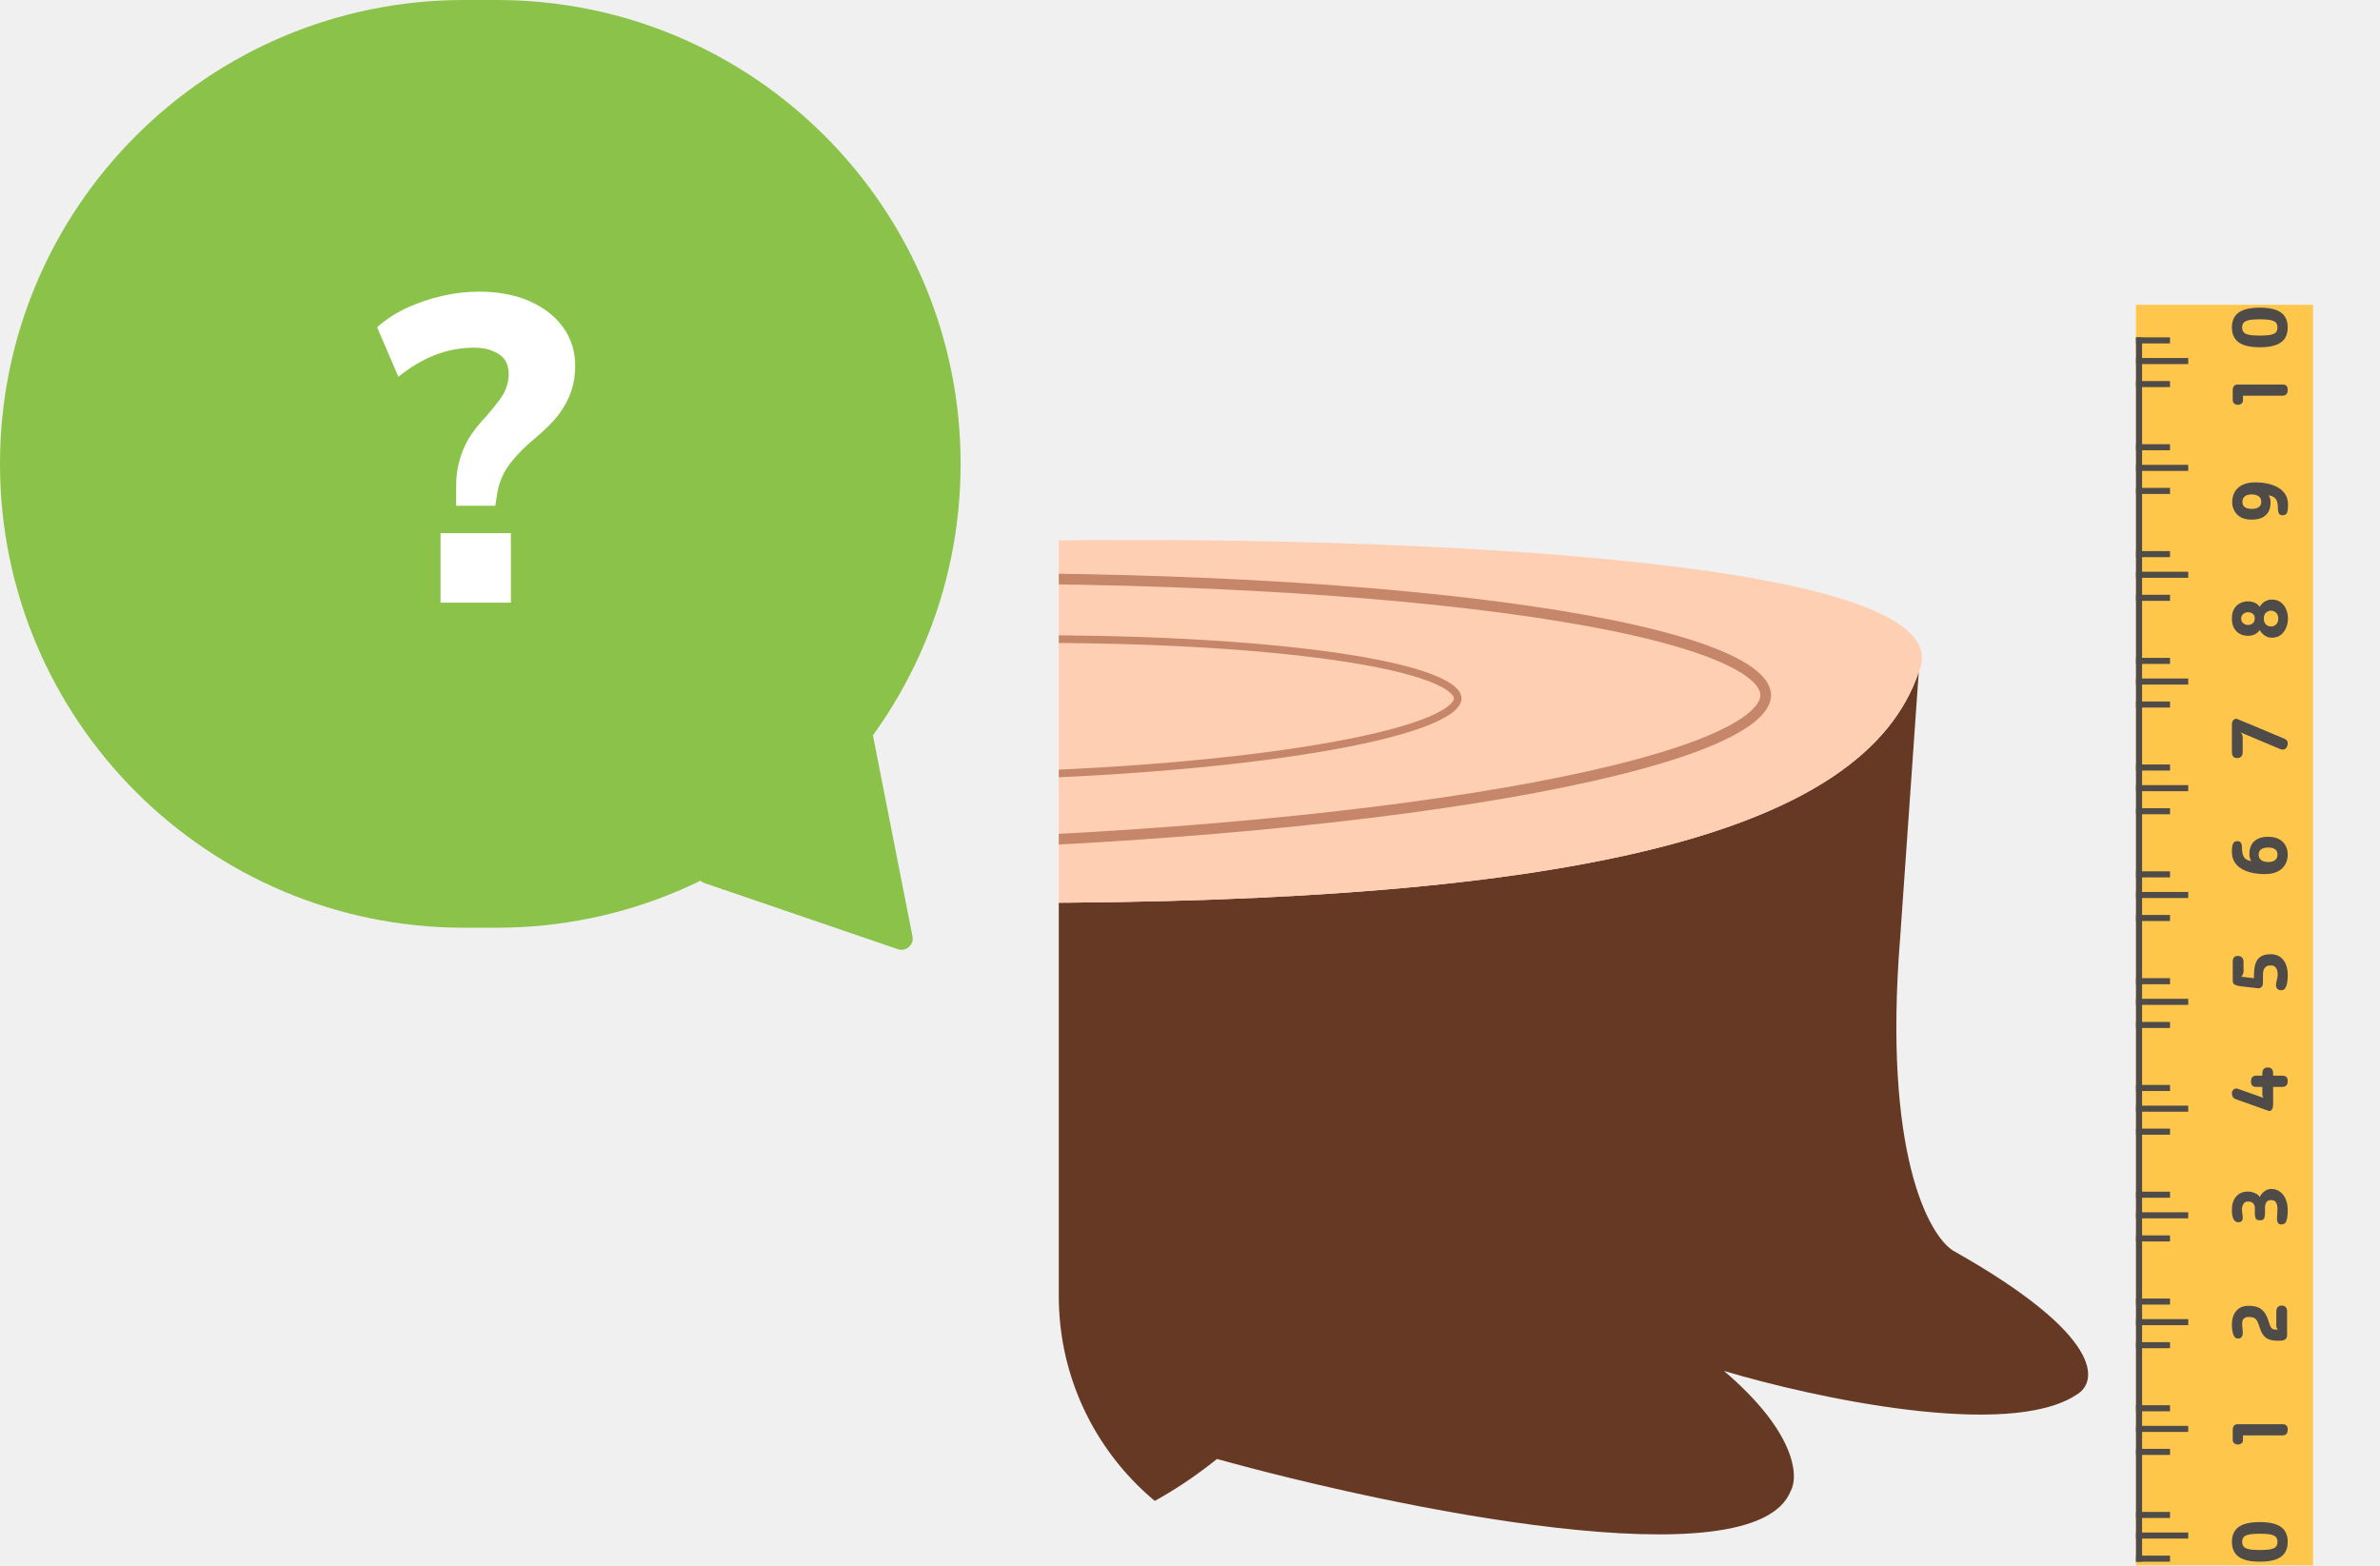
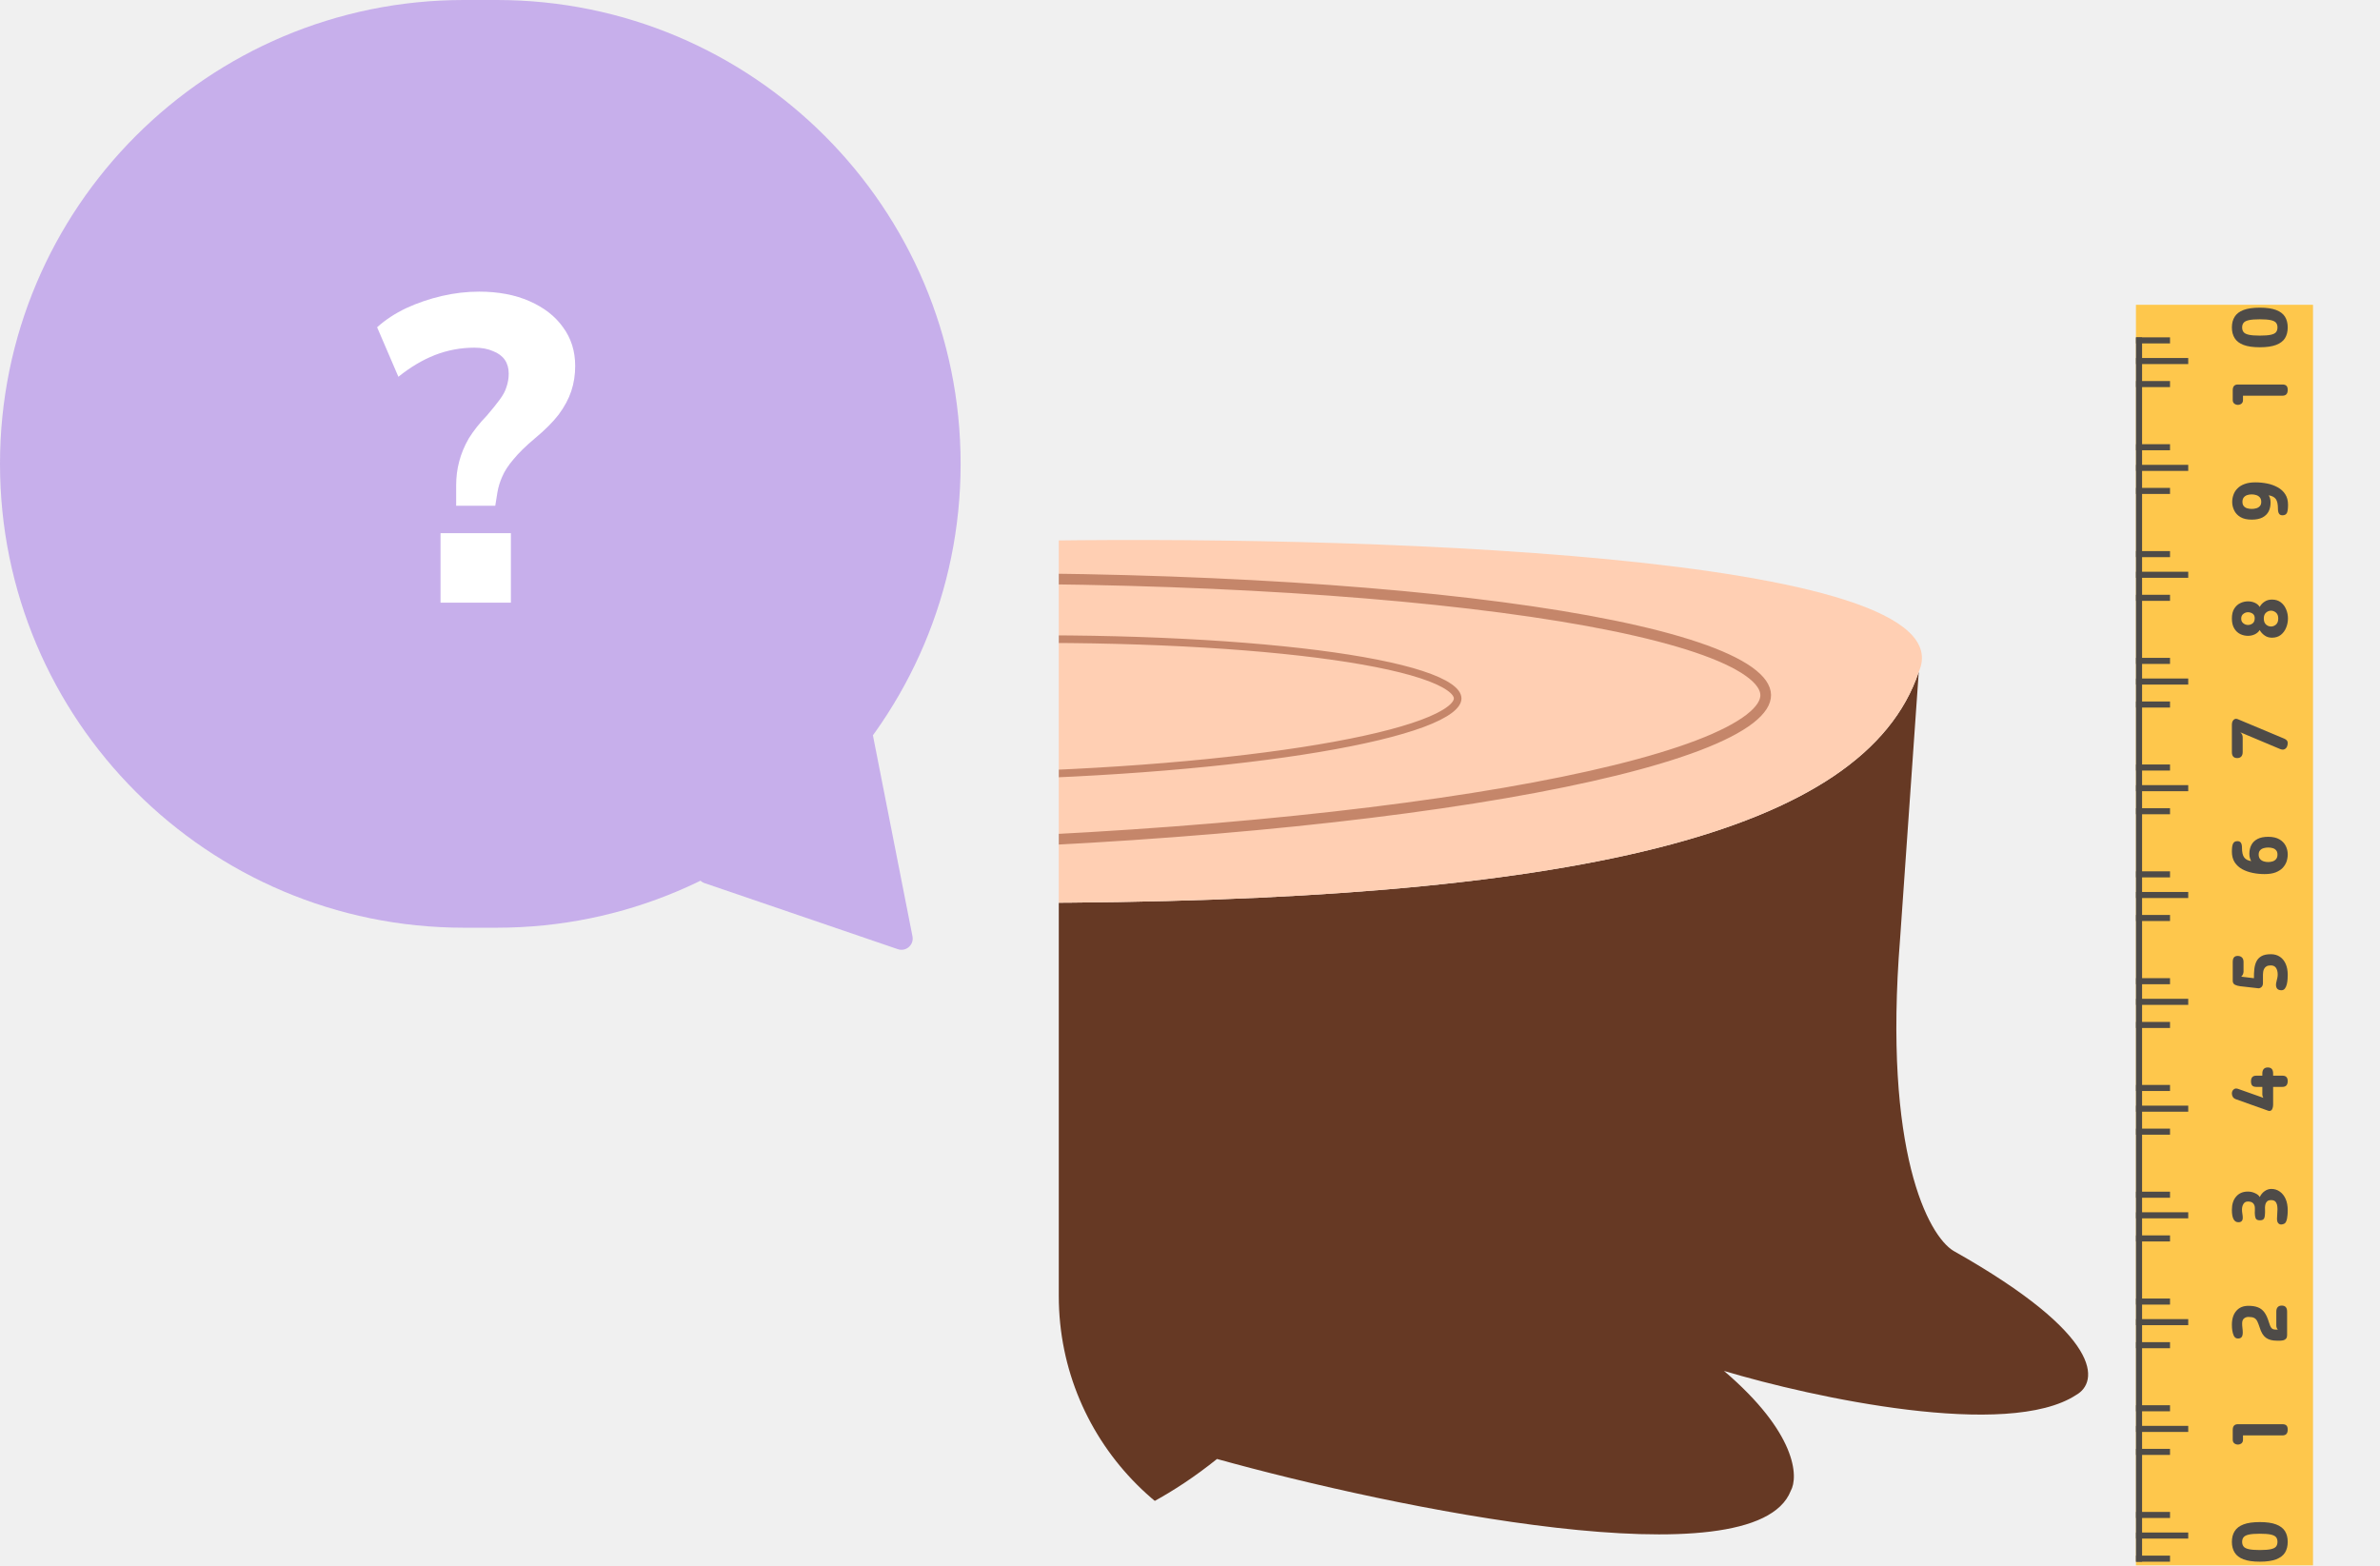
<svg xmlns="http://www.w3.org/2000/svg" width="263" height="173" viewBox="0 0 263 173" fill="none">
  <mask id="mask0_468_2566" style="mask-type:alpha" maskUnits="userSpaceOnUse" x="117" y="30" width="146" height="143">
    <path d="M117 42.565C117 36.051 122.281 30.77 128.794 30.77H233.47C249.754 30.77 262.955 43.972 262.955 60.257V160.902C262.955 167.416 257.675 172.696 251.161 172.696H146.486C130.201 172.696 117 159.495 117 143.21V42.565Z" fill="#ACE38C" />
  </mask>
  <g mask="url(#mask0_468_2566)">
    <path d="M134.484 161.226C153.945 166.632 193.869 174.908 197.879 164.764C198.763 163.192 198.527 158.336 190.507 151.496C200.336 154.444 221.88 159.103 229.429 154.149C231.886 152.773 232.613 147.663 215.865 138.227C213.113 136.556 208.081 127.317 209.968 103.729L212.032 74.243C206.044 92.108 174.199 99.775 112.369 99.775V170.367C115.711 170.563 124.813 169.01 134.484 161.226Z" fill="#663924" />
    <path d="M112.369 99.775C174.199 99.775 206.044 92.108 212.032 74.243C217.929 61.033 147.956 59.106 112.278 59.794L112.369 99.775Z" fill="#FFCFB3" />
    <path d="M94.589 64.059C122.41 63.501 147.619 64.711 165.883 67.114C175.019 68.317 182.39 69.814 187.475 71.528C190.021 72.386 191.959 73.286 193.254 74.208C194.564 75.141 195.101 76.012 195.117 76.789C195.132 77.566 194.63 78.456 193.359 79.441C192.102 80.414 190.202 81.392 187.693 82.352C182.68 84.268 175.375 86.06 166.294 87.628C148.142 90.761 123.002 92.981 95.181 93.539C67.36 94.097 42.151 92.888 23.888 90.485C14.752 89.282 7.38 87.785 2.294 86.071C-0.252 85.213 -2.189 84.312 -3.484 83.39C-4.794 82.457 -5.331 81.587 -5.347 80.81C-5.362 80.033 -4.861 79.142 -3.589 78.157C-2.332 77.184 -0.432 76.207 2.077 75.247C7.09 73.331 14.396 71.539 23.477 69.971C41.629 66.838 66.769 64.617 94.589 64.059Z" stroke="#8D3E22" stroke-opacity="0.5" stroke-width="1.179" />
    <path d="M107.397 70.701C122.28 70.402 135.764 71.022 145.53 72.263C150.416 72.885 154.353 73.659 157.065 74.544C158.423 74.988 159.449 75.451 160.13 75.922C160.823 76.4 161.07 76.823 161.077 77.165C161.083 77.509 160.854 77.941 160.18 78.447C159.519 78.944 158.513 79.449 157.174 79.947C154.499 80.94 150.596 81.872 145.739 82.688C136.031 84.32 122.583 85.48 107.699 85.779C92.816 86.077 79.332 85.457 69.567 84.216C64.681 83.595 60.744 82.821 58.032 81.935C56.674 81.492 55.648 81.028 54.968 80.558C54.275 80.079 54.028 79.656 54.021 79.313C54.014 78.97 54.244 78.539 54.917 78.032C55.578 77.535 56.584 77.031 57.924 76.533C60.598 75.54 64.501 74.608 69.358 73.792C79.066 72.16 92.514 70.999 107.397 70.701Z" stroke="#8D3E22" stroke-opacity="0.5" stroke-width="0.841" />
  </g>
  <rect x="236.031" y="33.681" width="19.565" height="139.303" fill="#FEC74C" />
  <path d="M252.803 170.388C252.803 170.846 252.703 171.24 252.503 171.572C252.297 171.898 251.968 172.147 251.516 172.319C251.064 172.491 250.466 172.576 249.722 172.576C248.973 172.576 248.372 172.491 247.92 172.319C247.468 172.147 247.142 171.898 246.942 171.572C246.736 171.246 246.633 170.851 246.633 170.388C246.633 169.919 246.736 169.524 246.942 169.204C247.142 168.878 247.468 168.629 247.92 168.457C248.372 168.286 248.973 168.2 249.722 168.2C250.466 168.2 251.064 168.286 251.516 168.457C251.968 168.629 252.297 168.878 252.503 169.204C252.703 169.53 252.803 169.925 252.803 170.388ZM251.67 170.388C251.67 170.176 251.619 170.005 251.516 169.873C251.413 169.742 251.221 169.644 250.941 169.581C250.655 169.518 250.249 169.487 249.722 169.487C249.19 169.487 248.784 169.518 248.504 169.581C248.223 169.644 248.032 169.742 247.929 169.873C247.82 170.005 247.766 170.176 247.766 170.388C247.766 170.594 247.82 170.766 247.929 170.903C248.032 171.035 248.223 171.132 248.504 171.195C248.784 171.258 249.19 171.289 249.722 171.289C250.249 171.289 250.655 171.258 250.941 171.195C251.221 171.132 251.413 171.035 251.516 170.903C251.619 170.766 251.67 170.594 251.67 170.388ZM252.803 157.986C252.803 158.409 252.611 158.621 252.228 158.621L247.86 158.621L247.86 159.101C247.86 159.279 247.803 159.413 247.688 159.505C247.568 159.59 247.437 159.633 247.294 159.633C247.151 159.633 247.022 159.59 246.907 159.505C246.787 159.413 246.727 159.279 246.727 159.101L246.727 158.011C246.727 157.594 246.919 157.385 247.302 157.385L252.228 157.385C252.423 157.385 252.568 157.434 252.666 157.531C252.757 157.622 252.803 157.774 252.803 157.986ZM252.734 147.555C252.734 147.715 252.697 147.838 252.623 147.924C252.548 148.01 252.454 148.07 252.34 148.104C252.225 148.133 252.102 148.15 251.971 148.155C251.839 148.155 251.716 148.155 251.602 148.155C251.092 148.155 250.689 148.047 250.392 147.829C250.094 147.612 249.865 147.234 249.705 146.697C249.608 146.405 249.519 146.176 249.439 146.01C249.353 145.838 249.239 145.715 249.096 145.641C248.947 145.567 248.738 145.529 248.469 145.529C248.28 145.529 248.117 145.584 247.98 145.693C247.837 145.801 247.766 145.99 247.766 146.259C247.766 146.419 247.777 146.588 247.8 146.765C247.823 146.937 247.834 147.1 247.834 147.254C247.834 147.483 247.791 147.652 247.705 147.761C247.62 147.864 247.488 147.915 247.311 147.915C247.076 147.915 246.913 147.795 246.822 147.555C246.696 147.252 246.633 146.868 246.633 146.405C246.633 145.747 246.796 145.232 247.122 144.86C247.442 144.488 247.889 144.302 248.461 144.302C248.884 144.302 249.239 144.359 249.525 144.474C249.811 144.588 250.048 144.777 250.237 145.04C250.426 145.303 250.586 145.658 250.718 146.104C250.809 146.419 250.906 146.637 251.009 146.757C251.107 146.871 251.253 146.928 251.447 146.928L251.713 146.928C251.599 146.814 251.542 146.662 251.542 146.473L251.542 144.937C251.542 144.726 251.593 144.563 251.696 144.448C251.799 144.334 251.948 144.277 252.142 144.277C252.537 144.277 252.734 144.497 252.734 144.937L252.734 147.555ZM252.803 133.745C252.803 133.974 252.794 134.157 252.777 134.294C252.766 134.431 252.749 134.554 252.726 134.663C252.669 134.943 252.58 135.124 252.46 135.204C252.334 135.278 252.208 135.315 252.082 135.315C251.951 135.315 251.842 135.267 251.756 135.169C251.665 135.072 251.619 134.906 251.619 134.672C251.619 134.511 251.627 134.34 251.644 134.157C251.662 133.974 251.67 133.796 251.67 133.625C251.67 133.442 251.653 133.276 251.619 133.127C251.579 132.972 251.51 132.849 251.413 132.758C251.31 132.666 251.161 132.621 250.967 132.621C250.778 132.621 250.635 132.664 250.537 132.749C250.44 132.835 250.374 132.944 250.34 133.075C250.306 133.207 250.289 133.339 250.289 133.47C250.289 133.562 250.291 133.653 250.297 133.745C250.297 133.836 250.297 133.922 250.297 134.002C250.297 134.26 250.266 134.466 250.203 134.62C250.14 134.775 249.983 134.852 249.731 134.852C249.479 134.852 249.322 134.778 249.259 134.629C249.196 134.474 249.164 134.274 249.164 134.028C249.164 133.948 249.167 133.865 249.173 133.779C249.173 133.688 249.173 133.596 249.173 133.505C249.173 133.304 249.116 133.133 249.001 132.99C248.881 132.847 248.681 132.775 248.401 132.775C248.183 132.775 248.02 132.864 247.911 133.041C247.803 133.219 247.748 133.424 247.748 133.659C247.748 133.808 247.763 133.965 247.791 134.131C247.82 134.291 247.834 134.437 247.834 134.569C247.834 134.901 247.674 135.066 247.354 135.066C246.873 135.066 246.633 134.612 246.633 133.702C246.633 133.073 246.793 132.578 247.113 132.217C247.428 131.857 247.857 131.677 248.401 131.677C248.681 131.677 248.947 131.737 249.199 131.857C249.45 131.971 249.622 132.114 249.714 132.286C249.834 132.017 250.011 131.8 250.246 131.634C250.48 131.468 250.726 131.385 250.984 131.385C251.344 131.385 251.662 131.485 251.936 131.685C252.211 131.88 252.425 132.154 252.58 132.509C252.729 132.858 252.803 133.27 252.803 133.745ZM251.19 122.098C251.19 122.275 251.155 122.432 251.087 122.57C251.018 122.701 250.915 122.767 250.778 122.767C250.721 122.767 250.666 122.755 250.615 122.733L247.07 121.471C246.916 121.414 246.804 121.328 246.736 121.214C246.667 121.093 246.633 120.97 246.633 120.845C246.633 120.644 246.699 120.493 246.83 120.39C246.956 120.281 247.111 120.258 247.294 120.321L250.108 121.317C250.034 121.196 249.997 121.073 249.997 120.948L249.997 120.107L249.319 120.107C249.119 120.107 248.973 120.058 248.881 119.961C248.79 119.863 248.744 119.709 248.744 119.497C248.744 119.08 248.936 118.871 249.319 118.871L249.997 118.871L249.997 118.622C249.997 118.41 250.048 118.247 250.151 118.133C250.254 118.018 250.403 117.961 250.598 117.961C250.992 117.961 251.19 118.181 251.19 118.622L251.19 118.871L252.228 118.871C252.611 118.871 252.803 119.071 252.803 119.472C252.803 119.666 252.757 119.821 252.666 119.935C252.568 120.049 252.423 120.107 252.228 120.107L251.19 120.107L251.19 122.098ZM252.803 107.721C252.803 107.853 252.797 108.016 252.786 108.21C252.774 108.399 252.746 108.588 252.7 108.777C252.654 108.96 252.586 109.114 252.494 109.24C252.397 109.366 252.268 109.429 252.108 109.429C251.707 109.429 251.507 109.226 251.507 108.82C251.507 108.723 251.524 108.608 251.559 108.477C251.587 108.345 251.619 108.21 251.653 108.073C251.682 107.93 251.696 107.804 251.696 107.696C251.696 107.398 251.636 107.155 251.516 106.966C251.39 106.777 251.195 106.683 250.932 106.683C250.732 106.683 250.575 106.717 250.46 106.786C250.34 106.855 250.254 106.943 250.203 107.052C250.146 107.155 250.108 107.266 250.091 107.387C250.074 107.501 250.065 107.607 250.065 107.704L250.065 108.64C250.065 108.817 250.017 108.957 249.92 109.06C249.817 109.157 249.705 109.209 249.585 109.215L247.542 108.983C247.319 108.954 247.128 108.9 246.967 108.82C246.807 108.734 246.727 108.588 246.727 108.382L246.727 106.297C246.727 106.079 246.77 105.916 246.856 105.808C246.942 105.693 247.082 105.636 247.276 105.636C247.471 105.636 247.628 105.693 247.748 105.808C247.863 105.922 247.92 106.085 247.92 106.297L247.92 107.369C247.92 107.467 247.897 107.567 247.851 107.67C247.806 107.773 247.743 107.859 247.663 107.927C247.657 107.927 247.703 107.933 247.8 107.944C247.891 107.956 248.009 107.97 248.152 107.987C248.289 108.005 248.429 108.022 248.572 108.039C248.715 108.056 248.835 108.07 248.933 108.082C249.024 108.093 249.07 108.099 249.07 108.099C249.064 107.744 249.079 107.41 249.113 107.095C249.147 106.774 249.224 106.491 249.345 106.245C249.465 105.999 249.651 105.805 249.902 105.662C250.154 105.519 250.497 105.447 250.932 105.447C251.333 105.447 251.673 105.544 251.953 105.739C252.228 105.928 252.44 106.194 252.588 106.537C252.732 106.875 252.803 107.269 252.803 107.721ZM252.803 94.421C252.803 94.69 252.76 94.953 252.674 95.211C252.583 95.468 252.437 95.703 252.237 95.915C252.036 96.121 251.773 96.286 251.447 96.412C251.121 96.532 250.721 96.593 250.246 96.593C249.799 96.593 249.365 96.55 248.941 96.464C248.512 96.378 248.123 96.241 247.774 96.052C247.425 95.857 247.148 95.603 246.942 95.288C246.736 94.968 246.633 94.576 246.633 94.112C246.633 93.678 246.679 93.377 246.77 93.211C246.856 93.04 247.013 92.954 247.242 92.954C247.425 92.954 247.557 93.017 247.637 93.143C247.711 93.263 247.748 93.443 247.748 93.683C247.748 94.175 247.829 94.53 247.989 94.747C248.143 94.965 248.403 95.102 248.77 95.159C248.707 95.062 248.658 94.948 248.624 94.816C248.584 94.684 248.564 94.53 248.564 94.353C248.564 93.981 248.638 93.655 248.787 93.374C248.93 93.094 249.156 92.874 249.465 92.713C249.768 92.553 250.163 92.473 250.649 92.473C251.158 92.473 251.573 92.568 251.893 92.757C252.208 92.945 252.44 93.188 252.588 93.486C252.732 93.778 252.803 94.09 252.803 94.421ZM251.67 94.439C251.67 94.233 251.622 94.075 251.524 93.966C251.427 93.852 251.301 93.772 251.147 93.726C250.987 93.68 250.821 93.657 250.649 93.657C250.472 93.657 250.303 93.68 250.143 93.726C249.983 93.772 249.851 93.852 249.748 93.966C249.645 94.075 249.593 94.233 249.593 94.439C249.593 94.639 249.645 94.802 249.748 94.928C249.851 95.048 249.983 95.134 250.143 95.185C250.303 95.237 250.472 95.262 250.649 95.262C250.821 95.262 250.987 95.237 251.147 95.185C251.301 95.134 251.427 95.048 251.524 94.928C251.622 94.802 251.67 94.639 251.67 94.439ZM252.803 82.124C252.803 82.261 252.774 82.396 252.717 82.527C252.654 82.653 252.56 82.745 252.434 82.802C252.302 82.859 252.134 82.845 251.928 82.759L248.255 81.214C248.192 81.186 248.106 81.148 247.997 81.103C247.883 81.057 247.783 81.017 247.697 80.982C247.605 80.942 247.56 80.922 247.56 80.922C247.737 81.071 247.826 81.254 247.826 81.472L247.826 83.111C247.826 83.322 247.774 83.485 247.671 83.6C247.568 83.714 247.419 83.772 247.225 83.772C246.83 83.772 246.633 83.551 246.633 83.111L246.633 80.099C246.633 79.847 246.699 79.661 246.83 79.541C246.956 79.421 247.113 79.4 247.302 79.481L252.134 81.506C252.202 81.534 252.291 81.572 252.4 81.618C252.503 81.657 252.597 81.718 252.683 81.798C252.763 81.878 252.803 81.987 252.803 82.124ZM252.829 68.342C252.829 68.691 252.763 69.028 252.631 69.355C252.5 69.681 252.302 69.95 252.039 70.161C251.776 70.367 251.45 70.47 251.061 70.47C250.746 70.47 250.475 70.387 250.246 70.221C250.011 70.055 249.831 69.855 249.705 69.621C249.585 69.821 249.408 69.978 249.173 70.093C248.938 70.207 248.684 70.264 248.409 70.264C248.117 70.264 247.837 70.201 247.568 70.075C247.294 69.944 247.07 69.738 246.899 69.457C246.721 69.171 246.633 68.802 246.633 68.35C246.633 67.893 246.721 67.527 246.899 67.252C247.076 66.972 247.302 66.769 247.577 66.643C247.846 66.517 248.123 66.454 248.409 66.454C248.69 66.454 248.947 66.508 249.182 66.617C249.416 66.726 249.591 66.877 249.705 67.072C249.831 66.832 250.011 66.637 250.246 66.488C250.475 66.334 250.746 66.257 251.061 66.257C251.456 66.257 251.785 66.359 252.048 66.566C252.305 66.766 252.5 67.026 252.631 67.346C252.763 67.661 252.829 67.993 252.829 68.342ZM249.156 68.308C249.156 68.09 249.081 67.927 248.933 67.818C248.778 67.71 248.604 67.655 248.409 67.655C248.226 67.655 248.057 67.715 247.903 67.836C247.743 67.95 247.663 68.127 247.663 68.368C247.663 68.591 247.743 68.762 247.903 68.882C248.057 69.003 248.226 69.063 248.409 69.063C248.604 69.063 248.778 69.003 248.933 68.882C249.081 68.762 249.156 68.571 249.156 68.308ZM251.756 68.35C251.756 68.059 251.673 67.841 251.507 67.698C251.336 67.555 251.152 67.484 250.958 67.484C250.758 67.484 250.575 67.555 250.409 67.698C250.243 67.841 250.16 68.059 250.16 68.35C250.16 68.648 250.243 68.871 250.409 69.02C250.575 69.163 250.758 69.234 250.958 69.234C251.152 69.234 251.336 69.163 251.507 69.02C251.673 68.871 251.756 68.648 251.756 68.35ZM246.667 55.475C246.667 55.206 246.713 54.943 246.804 54.686C246.89 54.428 247.033 54.197 247.234 53.991C247.434 53.779 247.697 53.613 248.023 53.493C248.349 53.367 248.75 53.304 249.224 53.304C249.671 53.304 250.108 53.347 250.537 53.433C250.961 53.519 251.347 53.659 251.696 53.853C252.045 54.042 252.322 54.297 252.528 54.617C252.734 54.932 252.837 55.321 252.837 55.784C252.837 56.219 252.794 56.522 252.709 56.694C252.617 56.86 252.457 56.943 252.228 56.943C252.045 56.943 251.916 56.883 251.842 56.763C251.762 56.637 251.722 56.454 251.722 56.214C251.722 55.721 251.644 55.367 251.49 55.149C251.33 54.932 251.067 54.795 250.701 54.737C250.763 54.835 250.815 54.949 250.855 55.081C250.889 55.212 250.906 55.367 250.906 55.544C250.906 55.91 250.835 56.236 250.692 56.522C250.543 56.803 250.317 57.023 250.014 57.183C249.705 57.343 249.307 57.423 248.821 57.423C248.306 57.423 247.891 57.329 247.577 57.14C247.262 56.952 247.033 56.708 246.89 56.411C246.741 56.113 246.667 55.801 246.667 55.475ZM247.8 55.458C247.8 55.658 247.849 55.816 247.946 55.93C248.043 56.045 248.169 56.125 248.323 56.17C248.478 56.216 248.644 56.239 248.821 56.239C248.998 56.239 249.167 56.216 249.327 56.17C249.488 56.125 249.619 56.045 249.722 55.93C249.825 55.816 249.877 55.658 249.877 55.458C249.877 55.252 249.825 55.089 249.722 54.969C249.619 54.849 249.488 54.763 249.327 54.712C249.167 54.66 248.998 54.634 248.821 54.634C248.644 54.634 248.478 54.66 248.323 54.712C248.169 54.763 248.043 54.849 247.946 54.969C247.849 55.089 247.8 55.252 247.8 55.458ZM252.803 43.092C252.803 43.516 252.611 43.727 252.228 43.727L247.86 43.727L247.86 44.208C247.86 44.385 247.803 44.52 247.688 44.611C247.568 44.697 247.437 44.74 247.294 44.74C247.151 44.74 247.022 44.697 246.907 44.611C246.787 44.52 246.727 44.385 246.727 44.208L246.727 43.118C246.727 42.7 246.919 42.491 247.302 42.491L252.228 42.491C252.423 42.491 252.568 42.54 252.666 42.637C252.757 42.729 252.803 42.88 252.803 43.092ZM252.803 36.186C252.803 36.644 252.703 37.039 252.503 37.371C252.297 37.697 251.968 37.946 251.516 38.117C251.064 38.289 250.466 38.375 249.722 38.375C248.973 38.375 248.372 38.289 247.92 38.117C247.468 37.946 247.142 37.697 246.942 37.371C246.736 37.045 246.633 36.65 246.633 36.186C246.633 35.717 246.736 35.322 246.942 35.002C247.142 34.676 247.468 34.427 247.92 34.255C248.372 34.084 248.973 33.998 249.722 33.998C250.466 33.998 251.064 34.084 251.516 34.255C251.968 34.427 252.297 34.676 252.503 35.002C252.703 35.328 252.803 35.723 252.803 36.186ZM251.67 36.186C251.67 35.975 251.619 35.803 251.516 35.672C251.413 35.54 251.221 35.443 250.941 35.38C250.655 35.317 250.249 35.285 249.722 35.285C249.19 35.285 248.784 35.317 248.504 35.38C248.223 35.443 248.032 35.54 247.929 35.672C247.82 35.803 247.766 35.975 247.766 36.186C247.766 36.392 247.82 36.564 247.929 36.701C248.032 36.833 248.223 36.93 248.504 36.993C248.784 37.056 249.19 37.087 249.722 37.087C250.249 37.087 250.655 37.056 250.941 36.993C251.221 36.93 251.413 36.833 251.516 36.701C251.619 36.564 251.67 36.392 251.67 36.186Z" fill="#4E4B48" />
  <rect x="236.039" y="172.582" width="135.296" height="0.67" transform="rotate(-90 236.039 172.582)" fill="#4E4B48" />
  <rect x="236.043" y="171.908" width="3.754" height="0.67" fill="#4E4B48" />
  <rect x="236.043" y="167.079" width="3.754" height="0.67" fill="#4E4B48" />
  <rect x="236.043" y="169.354" width="5.766" height="0.67" fill="#4E4B48" />
  <rect x="236.043" y="160.109" width="3.754" height="0.67" fill="#4E4B48" />
  <rect x="236.043" y="155.288" width="3.754" height="0.67" fill="#4E4B48" />
  <rect x="236.043" y="157.569" width="5.766" height="0.67" fill="#4E4B48" />
  <rect x="236.043" y="148.318" width="3.754" height="0.67" fill="#4E4B48" />
  <rect x="236.043" y="143.497" width="3.754" height="0.67" fill="#4E4B48" />
  <rect x="236.043" y="145.771" width="5.766" height="0.67" fill="#4E4B48" />
  <rect x="236.043" y="136.52" width="3.754" height="0.67" fill="#4E4B48" />
  <rect x="236.043" y="131.69" width="3.754" height="0.67" fill="#4E4B48" />
  <rect x="236.043" y="133.965" width="5.766" height="0.67" fill="#4E4B48" />
  <rect x="236.043" y="124.721" width="3.754" height="0.67" fill="#4E4B48" />
  <rect x="236.043" y="119.893" width="3.754" height="0.67" fill="#4E4B48" />
  <rect x="236.043" y="122.181" width="5.766" height="0.67" fill="#4E4B48" />
  <rect x="236.043" y="112.93" width="3.754" height="0.67" fill="#4E4B48" />
  <rect x="236.043" y="108.094" width="3.754" height="0.67" fill="#4E4B48" />
  <rect x="236.043" y="110.375" width="5.766" height="0.67" fill="#4E4B48" />
  <rect x="236.043" y="101.109" width="3.754" height="0.67" fill="#4E4B48" />
  <rect x="236.043" y="96.288" width="3.754" height="0.67" fill="#4E4B48" />
  <rect x="236.043" y="98.569" width="5.766" height="0.67" fill="#4E4B48" />
  <rect x="236.043" y="89.311" width="3.754" height="0.67" fill="#4E4B48" />
  <rect x="236.043" y="84.481" width="3.754" height="0.67" fill="#4E4B48" />
  <rect x="236.043" y="86.763" width="5.766" height="0.67" fill="#4E4B48" />
  <rect x="236.043" y="77.519" width="3.754" height="0.67" fill="#4E4B48" />
  <rect x="236.043" y="72.698" width="3.754" height="0.67" fill="#4E4B48" />
  <rect x="236.043" y="74.98" width="5.766" height="0.67" fill="#4E4B48" />
  <rect x="236.043" y="65.728" width="3.754" height="0.67" fill="#4E4B48" />
  <rect x="236.043" y="60.899" width="3.754" height="0.67" fill="#4E4B48" />
  <rect x="236.043" y="63.181" width="5.766" height="0.67" fill="#4E4B48" />
  <rect x="236.043" y="53.915" width="3.754" height="0.67" fill="#4E4B48" />
  <rect x="236.043" y="49.087" width="3.754" height="0.67" fill="#4E4B48" />
  <rect x="236.043" y="51.368" width="5.766" height="0.67" fill="#4E4B48" />
  <rect x="236.043" y="42.108" width="3.754" height="0.67" fill="#4E4B48" />
  <rect x="236.043" y="37.28" width="3.754" height="0.67" fill="#4E4B48" />
  <rect x="236.043" y="39.562" width="5.766" height="0.67" fill="#4E4B48" />
-   <path d="M99.214 104.891C100.118 105.2 101.017 104.415 100.833 103.477L96.476 81.332C96.292 80.395 95.162 80.009 94.442 80.637L77.442 95.483C76.723 96.111 76.953 97.283 77.857 97.592L99.214 104.891Z" fill="#8BC34A" />
-   <rect width="106.152" height="102.519" rx="51.259" fill="#8BC34A" />
+   <path d="M99.214 104.891C100.118 105.2 101.017 104.415 100.833 103.477L96.476 81.332C96.292 80.395 95.162 80.009 94.442 80.637L77.442 95.483C76.723 96.111 76.953 97.283 77.857 97.592L99.214 104.891Z" fill="#C7AFEB" />
+   <rect width="106.152" height="102.519" rx="51.259" fill="#C7AFEB" />
  <path d="M50.408 55.892V53.636C50.408 52.708 50.52 51.828 50.744 50.996C50.968 50.132 51.32 49.284 51.8 48.452C52.312 47.62 52.984 46.772 53.816 45.908C54.392 45.236 54.856 44.66 55.208 44.18C55.592 43.668 55.848 43.188 55.976 42.74C56.136 42.26 56.216 41.78 56.216 41.3C56.216 40.692 56.072 40.18 55.784 39.764C55.496 39.348 55.064 39.028 54.488 38.804C53.912 38.548 53.224 38.42 52.424 38.42C50.92 38.42 49.464 38.692 48.056 39.236C46.68 39.78 45.336 40.58 44.024 41.636L41.672 36.164C42.6 35.332 43.672 34.628 44.888 34.052C46.136 33.476 47.448 33.028 48.824 32.708C50.2 32.388 51.576 32.228 52.952 32.228C55.064 32.228 56.92 32.58 58.52 33.284C60.12 33.988 61.352 34.948 62.216 36.164C63.112 37.38 63.56 38.804 63.56 40.436C63.56 41.428 63.416 42.356 63.128 43.22C62.84 44.084 62.376 44.948 61.736 45.812C61.096 46.644 60.216 47.524 59.096 48.452C58.104 49.284 57.32 50.052 56.744 50.756C56.168 51.428 55.752 52.068 55.496 52.676C55.24 53.252 55.064 53.828 54.968 54.404L54.728 55.892H50.408ZM48.68 66.596V58.916H56.456V66.596H48.68Z" fill="white" />
</svg>
